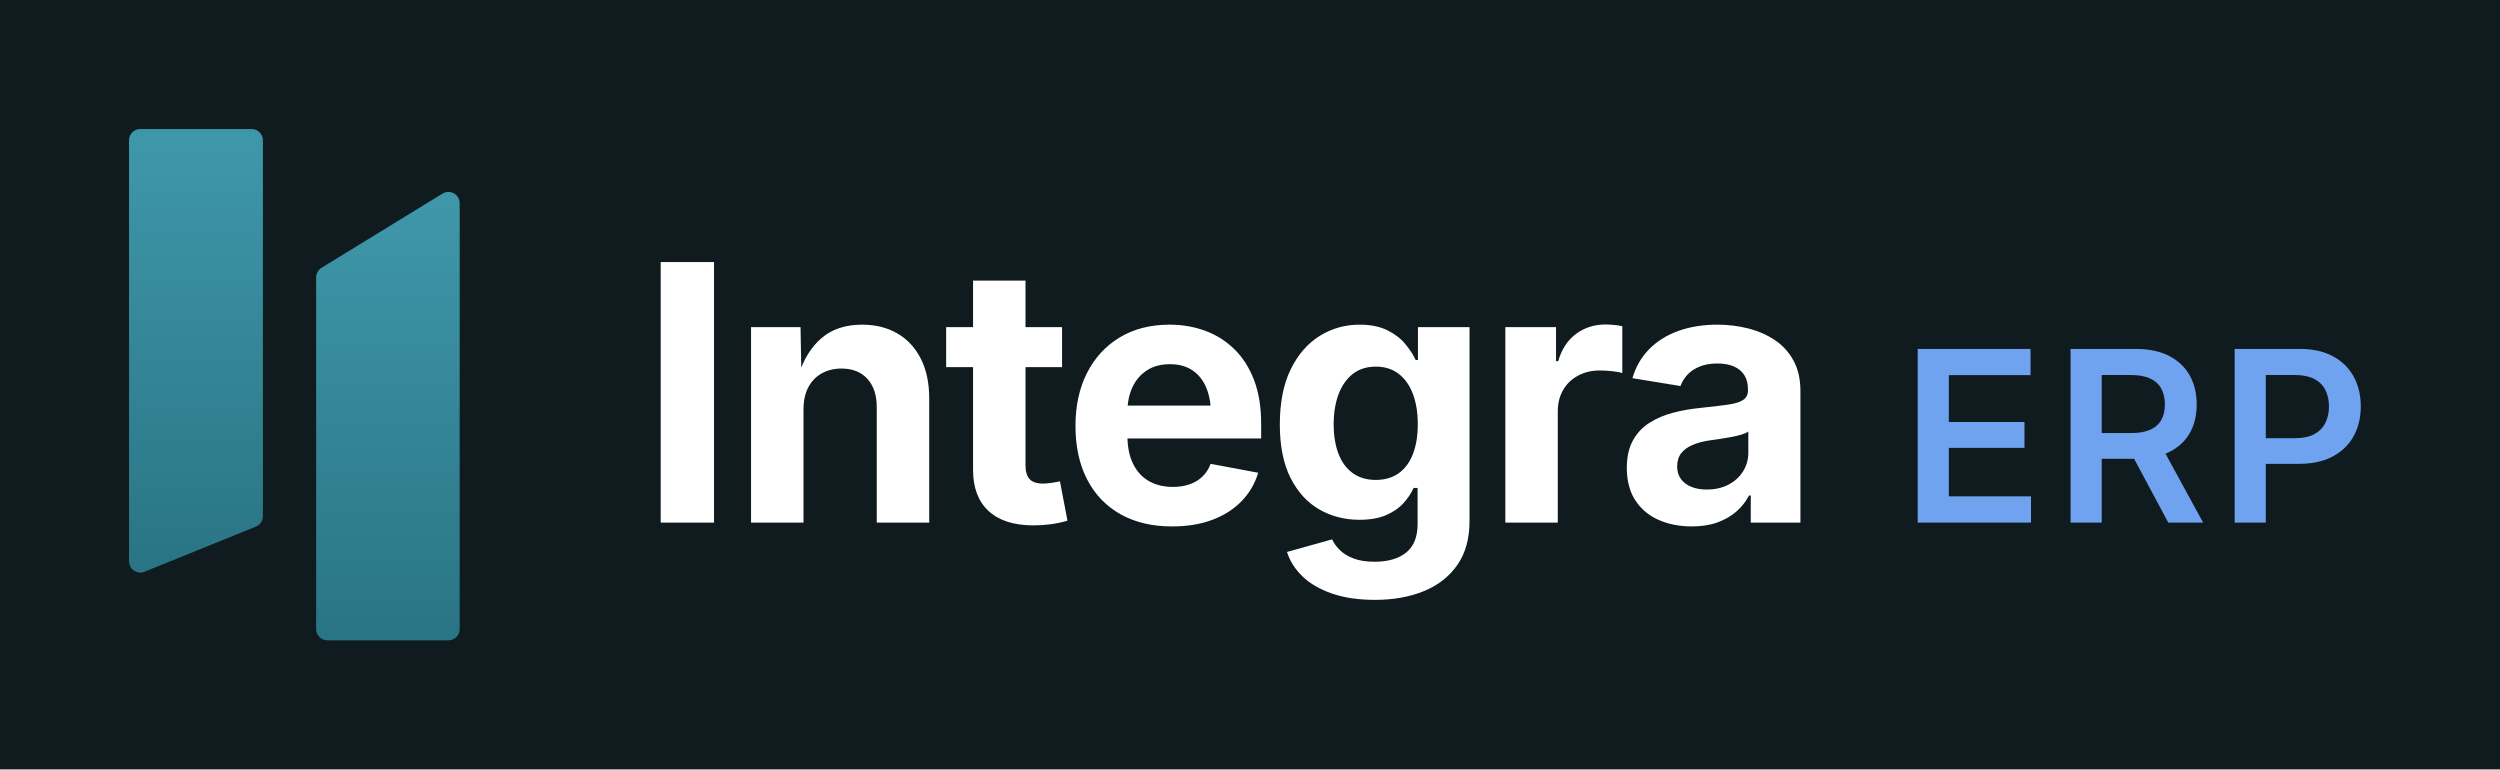
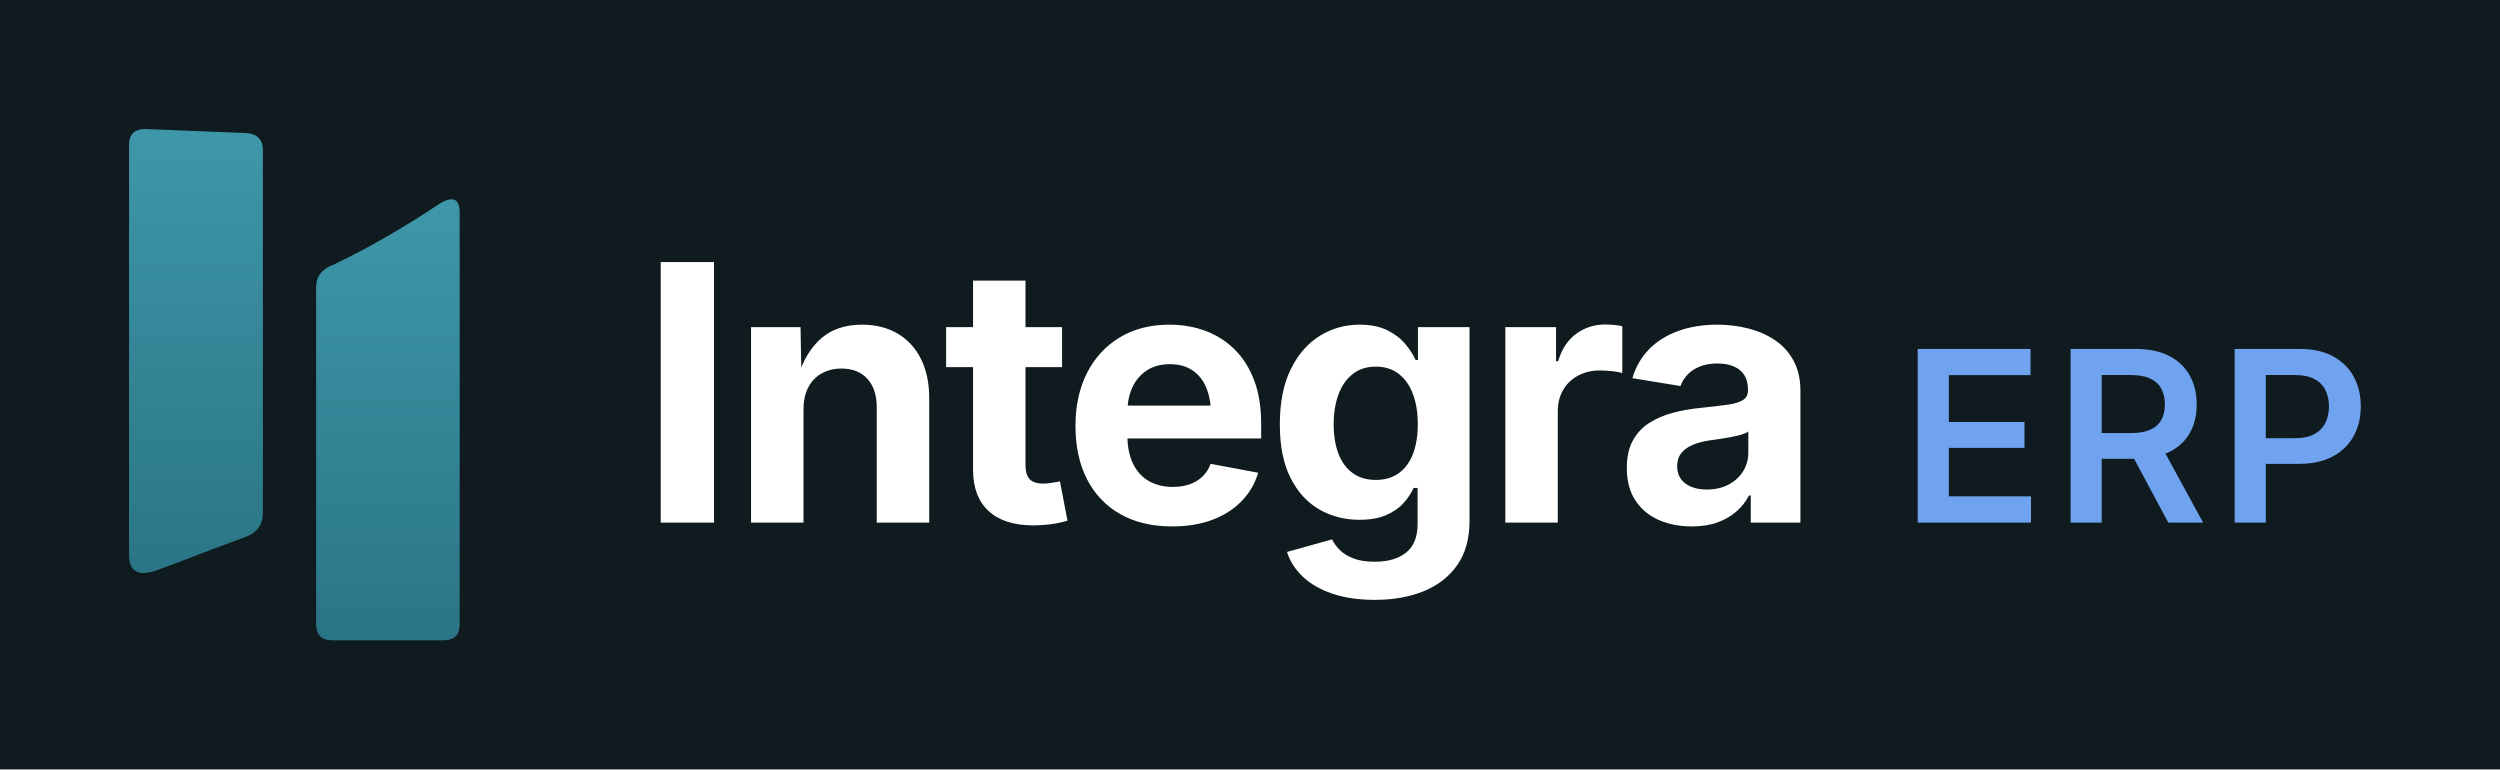
<svg xmlns="http://www.w3.org/2000/svg" viewBox="0 0 1550 477" width="1550" height="477">
  <defs>
    <linearGradient id="ig" x1="0" y1="0" x2="0" y2="1">
      <stop offset="0" stop-color="#3E97A9" />
      <stop offset="1" stop-color="#2A7585" />
    </linearGradient>
  </defs>
  <rect width="1550" height="477" fill="#0F1B1F" />
-   <polygon points="87,87 156,87 156,320 87,348" fill="url(#ig)" stroke="url(#ig)" stroke-width="14" stroke-linejoin="round" />
-   <polygon points="203,172 278,126 278,390 203,390" fill="url(#ig)" stroke="url(#ig)" stroke-width="14" stroke-linejoin="round" />
+   <path fill="url(#ig)" d="M90,80 L153,82.5 Q163,83.5 163,93 L163,318 Q163,329 152,333 C130,341 110,349 96,354 Q80,359 80,344 L80,90 Q80,80 90,80 Z" />
+   <path fill="url(#ig)" d="M196,178 Q196,168 207,164 C230,153 252,140 273,126 Q285,119 285,132 L285,387 Q285,397 275,397 L206,397 Q196,397 196,387 Z" />
  <path d="M442.695 162.486V324.0H409.634V162.486ZM498.174 253.866V324.0H465.654V202.811H496.331L496.873 233.054H494.922Q499.691 217.878 509.393 209.585Q519.095 201.293 534.487 201.293Q547.061 201.293 556.438 206.767Q565.814 212.241 570.963 222.485Q576.112 232.729 576.112 246.929V324.0H543.593V252.565Q543.593 241.292 537.793 234.896Q531.994 228.501 521.696 228.501Q514.867 228.501 509.501 231.482Q504.136 234.463 501.155 240.1Q498.174 245.736 498.174 253.866ZM658.473 202.811V227.634H586.605V202.811ZM603.298 173.977H635.818V288.554Q635.818 294.299 638.365 297.063Q640.913 299.827 646.875 299.827Q648.717 299.827 652.078 299.339Q655.438 298.852 657.172 298.418L661.834 322.808Q656.414 324.434 651.048 325.084Q645.682 325.734 640.804 325.734Q622.593 325.734 612.946 316.846Q603.298 307.957 603.298 291.372ZM726.634 326.385Q708.098 326.385 694.657 318.797Q681.215 311.209 674.007 297.226Q666.798 283.242 666.798 264.056Q666.798 245.303 673.953 231.211Q681.107 217.119 694.223 209.206Q707.339 201.293 725.008 201.293Q736.932 201.293 747.23 205.087Q757.528 208.881 765.332 216.523Q773.137 224.165 777.527 235.655Q781.917 247.146 781.917 262.755V271.86H680.131V251.481H765.983L750.807 256.901Q750.807 247.471 747.934 240.479Q745.062 233.487 739.371 229.639Q733.68 225.791 725.333 225.791Q716.878 225.791 710.971 229.693Q705.063 233.596 702.028 240.262Q698.993 246.929 698.993 255.492V269.909Q698.993 280.424 702.516 287.578Q706.038 294.732 712.38 298.31Q718.721 301.887 727.176 301.887Q732.921 301.887 737.582 300.261Q742.244 298.635 745.55 295.437Q748.856 292.239 750.59 287.578L780.075 293.106Q777.148 303.079 769.885 310.613Q762.622 318.146 751.728 322.266Q740.834 326.385 726.634 326.385ZM852.463 371.912Q837.287 371.912 826.014 368.064Q814.74 364.216 807.695 357.495Q800.649 350.774 797.939 342.211L825.905 334.406Q827.423 337.767 830.621 340.964Q833.819 344.162 839.13 346.222Q844.442 348.281 852.246 348.281Q864.712 348.281 871.812 342.59Q878.912 336.899 878.912 324.867V302.537H876.419Q874.251 307.415 870.132 311.968Q866.013 316.521 859.346 319.393Q852.68 322.266 842.816 322.266Q829.157 322.266 817.992 315.87Q806.827 309.475 800.161 296.358Q793.494 283.242 793.494 263.188Q793.494 242.701 800.269 228.935Q807.044 215.168 818.263 208.23Q829.483 201.293 842.924 201.293Q853.113 201.293 860.051 204.708Q866.988 208.122 871.27 213.271Q875.552 218.42 877.72 223.189H879.129V202.811H911.107V323.024Q911.107 339.393 903.573 350.232Q896.039 361.072 882.815 366.492Q869.59 371.912 852.463 371.912ZM853.005 297.551Q861.352 297.551 867.151 293.432Q872.95 289.312 875.986 281.562Q879.021 273.812 879.021 262.972Q879.021 252.24 875.986 244.219Q872.95 236.197 867.151 231.753Q861.352 227.309 853.005 227.309Q844.442 227.309 838.642 231.916Q832.843 236.522 829.862 244.544Q826.881 252.565 826.881 262.972Q826.881 273.595 829.862 281.345Q832.843 289.096 838.696 293.323Q844.55 297.551 853.005 297.551ZM933.307 324.0V202.811H964.742V223.948H966.043Q969.403 212.675 977.262 206.93Q985.121 201.185 995.311 201.185Q997.804 201.185 1000.73 201.456Q1003.657 201.727 1005.825 202.269V231.319Q1003.657 230.561 999.538 230.127Q995.419 229.693 991.733 229.693Q984.362 229.693 978.4 232.891Q972.438 236.089 969.132 241.78Q965.826 247.471 965.826 255.059V324.0ZM1048.946 326.385Q1037.456 326.385 1028.296 322.32Q1019.137 318.255 1013.879 310.179Q1008.622 302.104 1008.622 290.071Q1008.622 279.99 1012.362 273.161Q1016.101 266.332 1022.551 262.213Q1029.001 258.094 1037.185 255.926Q1045.369 253.758 1054.366 252.891Q1064.881 251.807 1071.33 250.885Q1077.78 249.964 1080.761 247.958Q1083.742 245.953 1083.742 242.051V241.509Q1083.742 236.306 1081.574 232.729Q1079.406 229.151 1075.124 227.254Q1070.843 225.357 1064.772 225.357Q1058.485 225.357 1053.824 227.254Q1049.163 229.151 1046.236 232.295Q1043.309 235.438 1041.9 239.341L1012.091 234.463Q1015.234 223.84 1022.497 216.469Q1029.76 209.098 1040.545 205.195Q1051.331 201.293 1064.881 201.293Q1074.637 201.293 1083.85 203.624Q1093.064 205.954 1100.381 210.832Q1107.698 215.71 1111.98 223.569Q1116.262 231.428 1116.262 242.376V324.0H1085.476V307.198H1084.392Q1081.466 312.835 1076.588 317.117Q1071.71 321.398 1064.826 323.892Q1057.943 326.385 1048.946 326.385ZM1058.16 303.513Q1065.856 303.513 1071.656 300.478Q1077.455 297.442 1080.707 292.239Q1083.959 287.036 1083.959 280.641V267.524Q1082.55 268.608 1079.623 269.476Q1076.696 270.343 1073.119 270.993Q1069.542 271.644 1066.073 272.186Q1062.604 272.728 1059.894 273.053Q1053.932 273.92 1049.38 275.871Q1044.827 277.822 1042.334 281.02Q1039.841 284.218 1039.841 289.204Q1039.841 293.865 1042.225 297.063Q1044.61 300.261 1048.729 301.887Q1052.848 303.513 1058.16 303.513Z" fill="#FFFFFF" />
  <path d="M1188.976 324.0V216.324H1258.929V232.584H1208.271V261.635H1255.172V277.678H1208.271V307.74H1259.219V324.0ZM1283.766 324.0V216.324H1324.018Q1336.375 216.324 1344.83 220.66Q1353.285 224.996 1357.621 232.765Q1361.957 240.533 1361.957 250.795Q1361.957 261.057 1357.585 268.645Q1353.213 276.232 1344.686 280.352Q1336.158 284.471 1323.729 284.471H1294.967V268.5H1321.199Q1328.498 268.5 1333.123 266.44Q1337.748 264.381 1339.988 260.406Q1342.229 256.432 1342.229 250.795Q1342.229 245.014 1339.988 240.931Q1337.748 236.848 1333.087 234.68Q1328.426 232.512 1321.055 232.512H1303.061V324.0ZM1344.324 324.0 1318.164 275.148H1339.266L1365.932 324.0ZM1385.493 324.0V216.324H1425.745Q1438.102 216.324 1446.557 220.949Q1455.012 225.574 1459.348 233.632Q1463.684 241.689 1463.684 251.951Q1463.684 262.285 1459.312 270.307Q1454.94 278.328 1446.413 282.953Q1437.885 287.578 1425.456 287.578H1398.789V271.68H1422.926Q1430.225 271.68 1434.886 269.15Q1439.547 266.621 1441.751 262.141Q1443.956 257.66 1443.956 251.951Q1443.956 246.242 1441.751 241.834Q1439.547 237.426 1434.85 234.969Q1430.153 232.512 1422.782 232.512H1404.788V324.0Z" fill="#6FA3F0" />
</svg>
